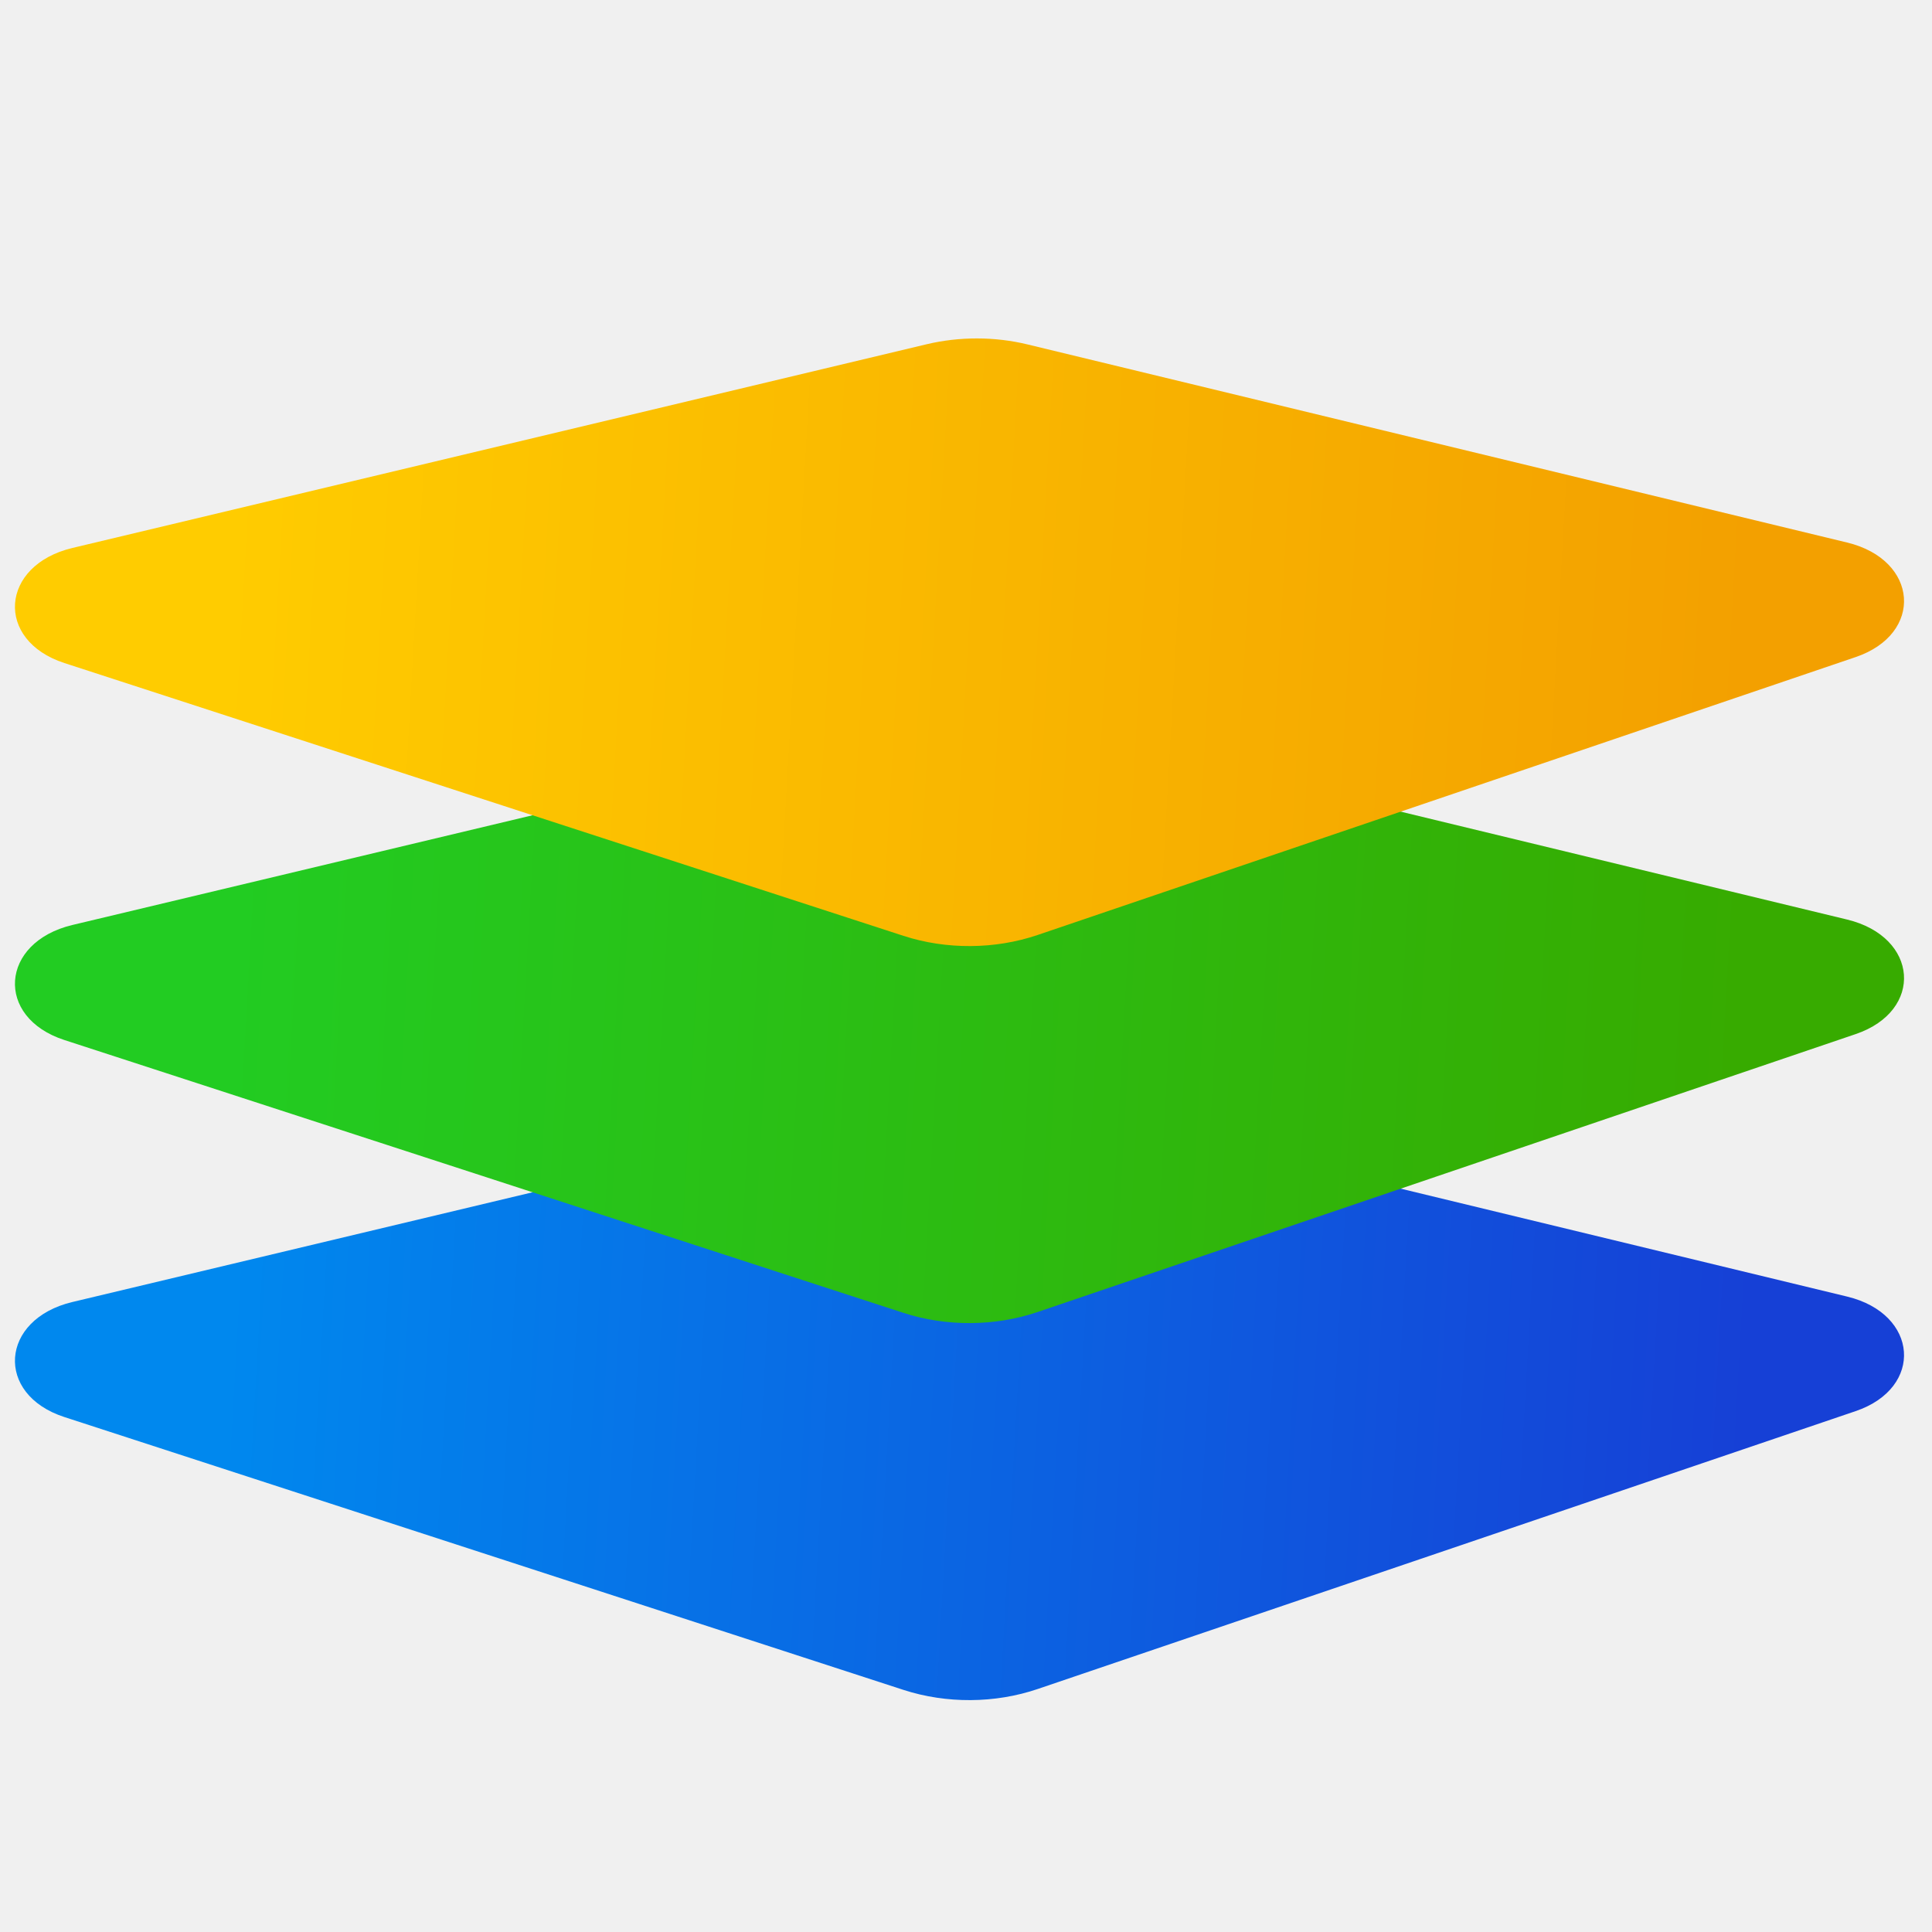
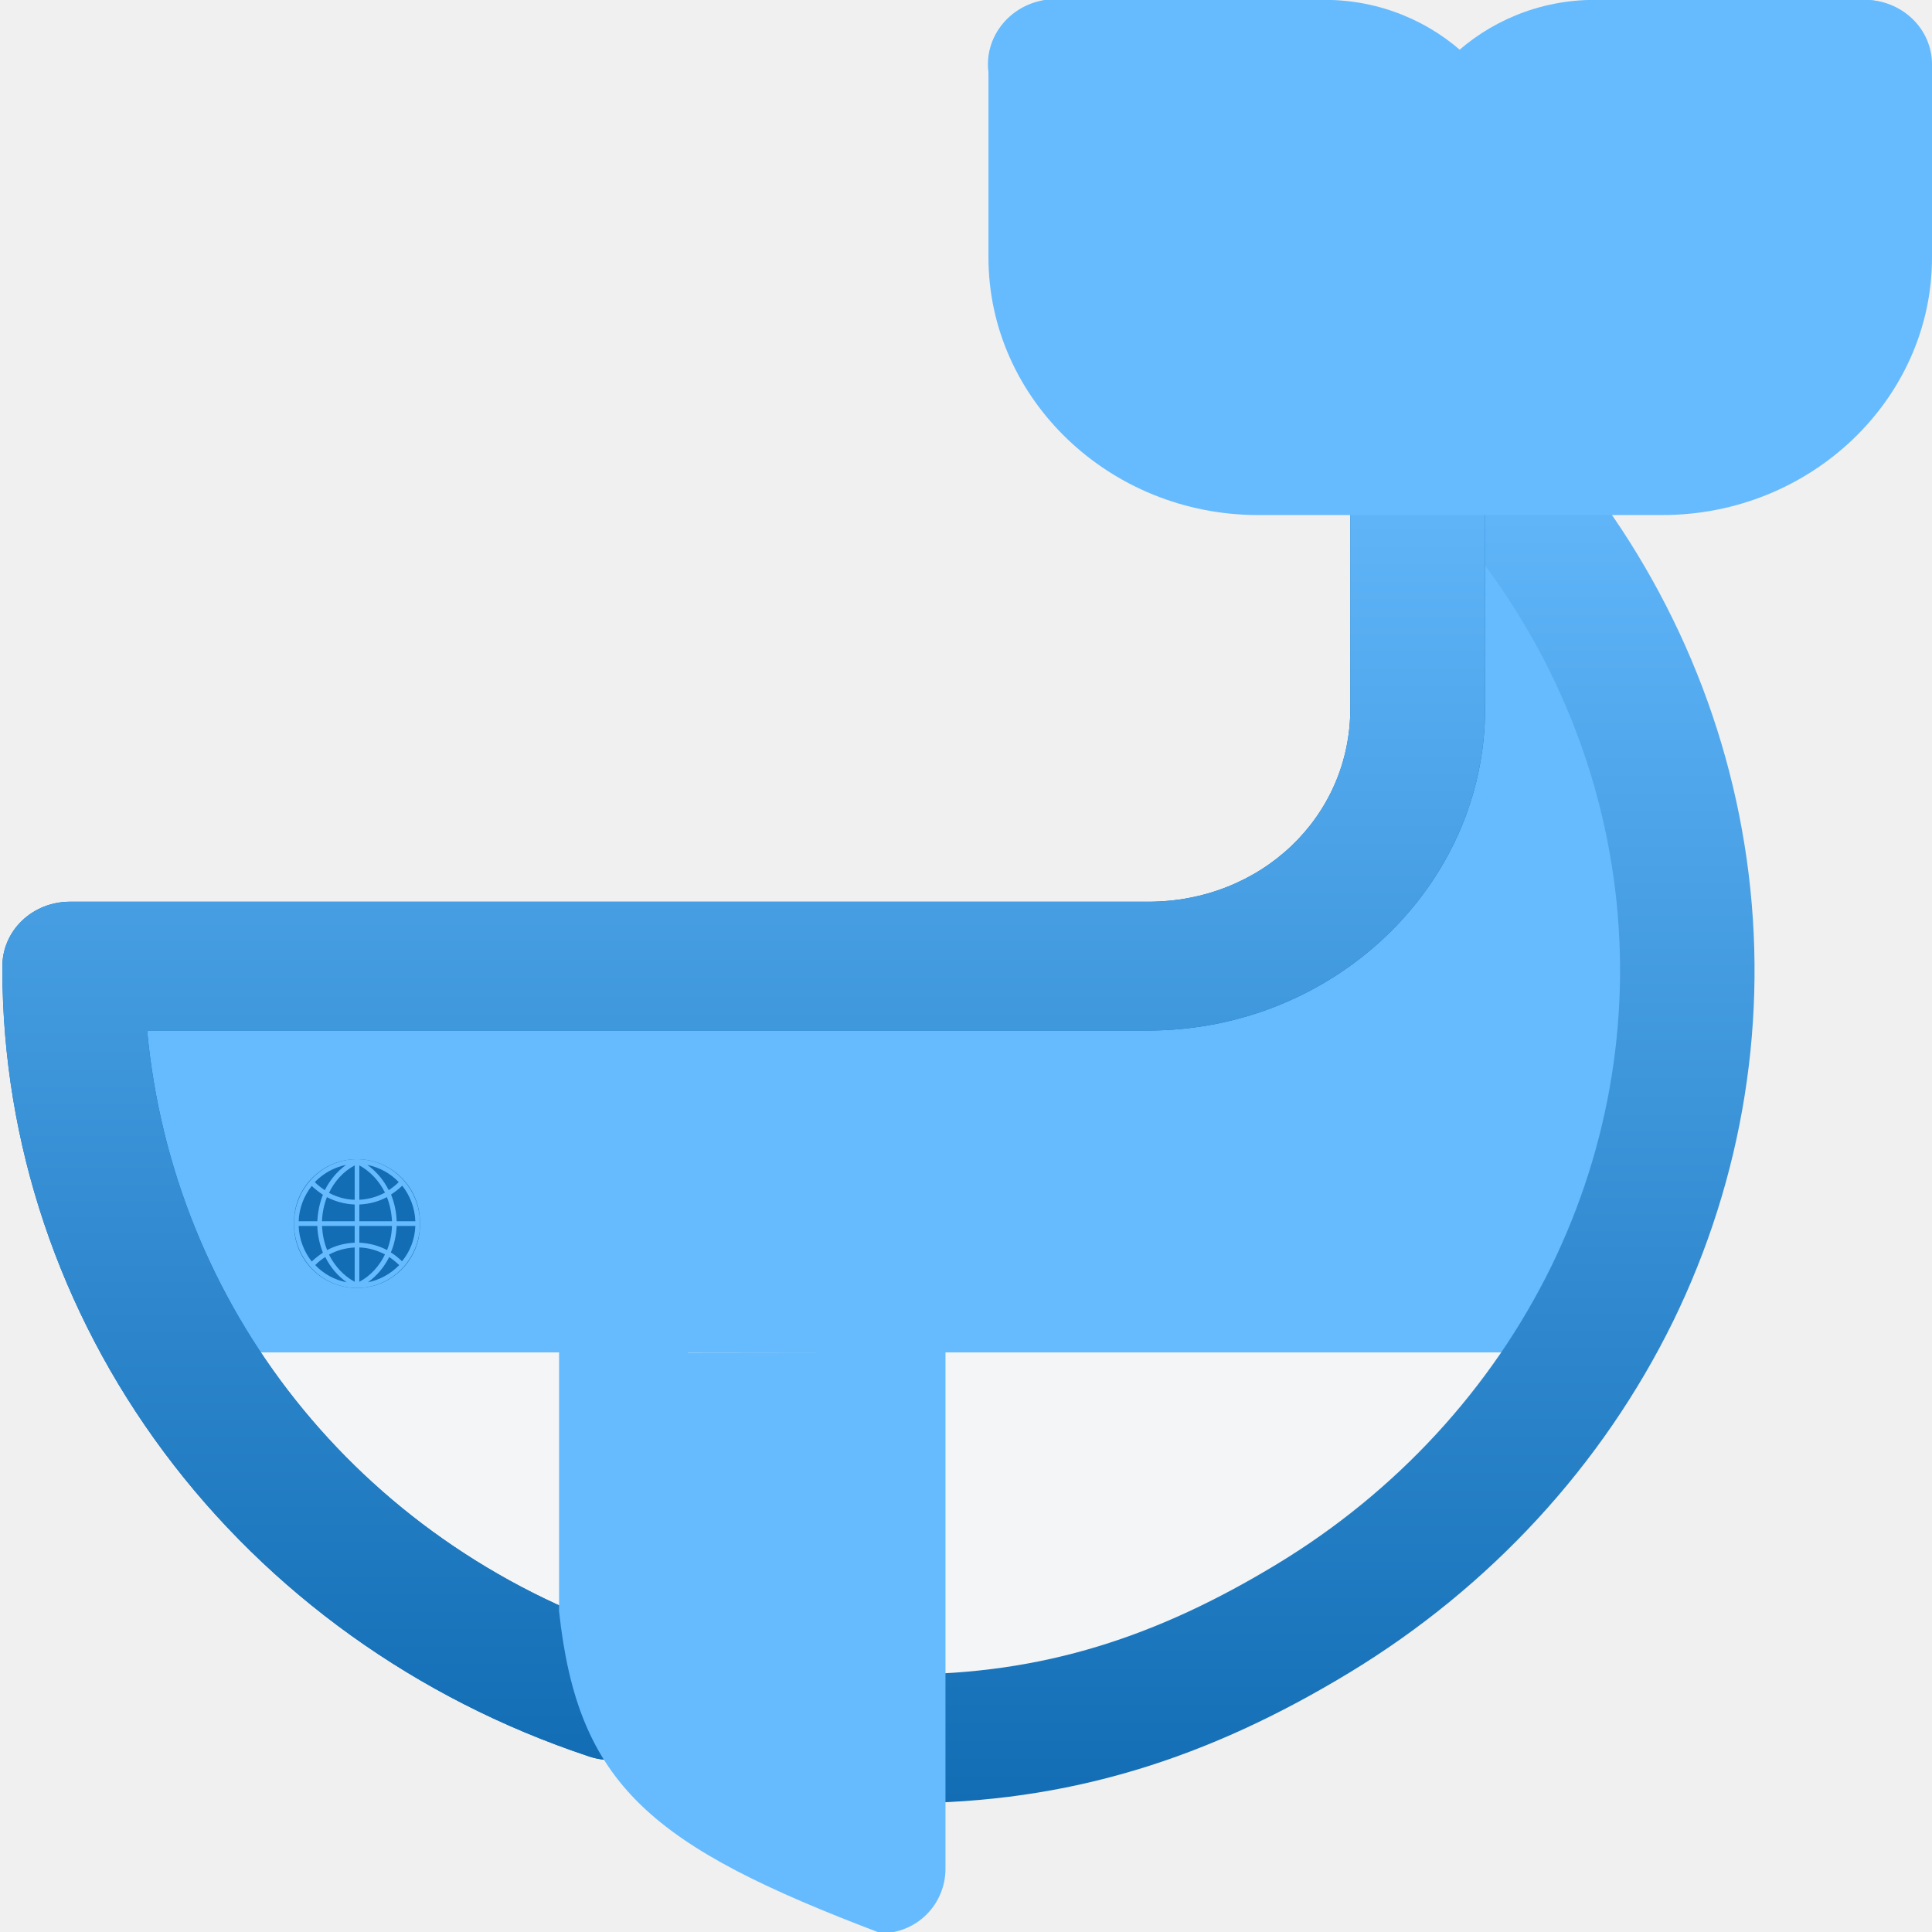
<svg xmlns="http://www.w3.org/2000/svg" width="48" height="48" viewBox="0 0 48 48" fill="none">
-   <g clip-path="url(#clip0_1210_1125)">
-     <path d="M1.599 35.206C-0.133 34.643 -0.002 32.777 1.799 32.348L23.021 27.287C23.837 27.092 24.714 27.094 25.528 27.29L45.891 32.213C47.669 32.642 47.805 34.481 46.103 35.059L25.778 41.964C24.721 42.323 23.511 42.331 22.447 41.985L1.599 35.206Z" fill="url(#paint0_linear_1210_1125)" />
-     <path d="M1.599 25.839C-0.133 25.276 -0.002 23.41 1.799 22.981L23.021 17.92C23.837 17.726 24.714 17.727 25.528 17.924L45.891 22.846C47.669 23.276 47.805 25.114 46.103 25.692L25.778 32.597C24.721 32.956 23.511 32.964 22.447 32.618L1.599 25.839Z" fill="url(#paint1_linear_1210_1125)" />
-     <path d="M1.599 16.473C-0.133 15.909 -0.002 14.044 1.799 13.614L23.021 8.553C23.837 8.359 24.714 8.36 25.528 8.557L45.891 13.479C47.669 13.909 47.805 15.747 46.103 16.325L25.778 23.23C24.721 23.589 23.511 23.597 22.447 23.251L1.599 16.473Z" fill="url(#paint2_linear_1210_1125)" />
+   <g clip-path="url(#clip0_1257_573)">
+     <path d="M37.178 11.795C39.648 14.568 41.233 17.961 41.742 21.57C42.251 25.179 41.664 28.852 40.051 32.151C38.427 35.457 35.85 38.252 32.622 40.209C29.394 42.165 25.649 43.202 21.827 43.197L15.143 42.112C11.231 40.81 7.84 38.379 5.438 35.155C3.036 31.931 1.741 28.073 1.734 24.115V24.007H28.524C32.235 24.007 35.222 21.152 35.222 17.607V11.527" fill="#66BBFE" />
+     <path d="M4.453 33.6C6.834 37.568 10.626 40.588 15.139 42.112L21.823 43.2C29.057 43.2 35.647 39.485 39.211 33.6H4.45H4.453Z" fill="#F3F5F7" />
+     <path d="M20.764 33.6V46.41C17.05 46.41 14.066 43.555 14.066 40.01V33.609" fill="#66BBFE" />
+     <path d="M37.124 10.179C36.806 10.187 36.498 10.28 36.233 10.449C35.969 10.618 35.761 10.855 35.633 11.133C35.505 11.411 35.462 11.718 35.51 12.019C35.557 12.319 35.693 12.6 35.902 12.829C38.166 15.367 39.619 18.475 40.086 21.78C40.554 25.086 40.016 28.45 38.537 31.472C37.048 34.504 34.685 37.067 31.725 38.86C28.765 40.654 25.928 41.606 22.423 41.6C21.979 41.6 21.553 41.769 21.239 42.069C20.925 42.369 20.749 42.776 20.749 43.2C20.749 43.624 20.925 44.032 21.239 44.332C21.553 44.632 21.979 44.8 22.423 44.8C26.564 44.805 30.024 43.679 33.521 41.559C37.017 39.439 39.809 36.411 41.568 32.829C43.315 29.252 43.95 25.271 43.398 21.359C42.846 17.447 41.13 13.768 38.454 10.761C38.292 10.575 38.089 10.425 37.859 10.324C37.629 10.223 37.377 10.174 37.124 10.179Z" fill="url(#paint0_linear_1257_573)" />
+     <path d="M46.127 1.6V6.4C46.127 9.056 43.886 11.2 41.104 11.2H31.057C28.278 11.2 26.034 9.056 26.034 6.4V1.6" fill="#66BBFE" />
+     <path d="M35.195 9.904C34.752 9.911 34.33 10.085 34.022 10.388C33.713 10.692 33.542 11.1 33.548 11.523V17.603C33.548 20.291 31.337 22.403 28.524 22.403H1.734C1.29 22.403 0.864 22.571 0.55 22.871C0.236 23.171 0.059 23.579 0.059 24.003V24.115C0.069 28.403 1.472 32.583 4.074 36.078C6.676 39.572 10.35 42.208 14.587 43.622C14.796 43.699 15.019 43.734 15.243 43.727C15.467 43.719 15.688 43.669 15.891 43.579C16.095 43.489 16.277 43.361 16.428 43.203C16.579 43.044 16.695 42.858 16.769 42.656C16.843 42.454 16.874 42.239 16.86 42.026C16.847 41.812 16.788 41.603 16.688 41.411C16.589 41.219 16.45 41.048 16.279 40.909C16.11 40.769 15.912 40.663 15.698 40.598C8.84 38.297 4.282 32.384 3.656 25.603H28.524C33.132 25.603 36.897 22.009 36.897 17.603V11.523C36.899 11.309 36.857 11.097 36.772 10.899C36.688 10.701 36.562 10.521 36.404 10.37C36.245 10.219 36.057 10.1 35.849 10.02C35.641 9.94 35.419 9.9 35.195 9.904Z" fill="#126DB4" />
+     <path d="M35.195 9.904C34.752 9.911 34.33 10.085 34.022 10.388C33.713 10.692 33.542 11.1 33.548 11.523V17.603C33.548 20.291 31.337 22.403 28.524 22.403H1.734C1.29 22.403 0.864 22.571 0.55 22.871C0.236 23.171 0.059 23.579 0.059 24.003V24.115C0.069 28.403 1.472 32.583 4.074 36.078C6.676 39.572 10.35 42.208 14.587 43.622C14.796 43.699 15.019 43.734 15.243 43.727C15.467 43.719 15.688 43.669 15.891 43.579C16.095 43.489 16.277 43.361 16.428 43.203C16.579 43.044 16.695 42.858 16.769 42.656C16.843 42.454 16.874 42.239 16.86 42.026C16.847 41.812 16.788 41.603 16.688 41.411C16.589 41.219 16.45 41.048 16.279 40.909C16.11 40.769 15.912 40.663 15.698 40.598C8.84 38.297 4.282 32.384 3.656 25.603H28.524C33.132 25.603 36.897 22.009 36.897 17.603V11.523C36.899 11.309 36.857 11.097 36.772 10.899C36.688 10.701 36.562 10.521 36.404 10.37C36.245 10.219 36.057 10.1 35.849 10.02C35.641 9.94 35.419 9.9 35.195 9.904Z" fill="url(#paint1_linear_1257_573)" />
+     <path d="M26.219 -0.003C25.775 -0.003 25.349 0.165 25.035 0.465C24.721 0.765 24.545 1.172 24.545 1.597C24.545 2.021 24.721 2.428 25.035 2.728C25.349 3.028 25.775 3.197 26.219 3.197H32.917C33.874 3.197 34.591 3.885 34.591 4.797C34.591 5.221 34.768 5.628 35.082 5.928C35.396 6.228 35.822 6.397 36.266 6.397C36.71 6.397 37.136 6.228 37.45 5.928C37.764 5.628 37.94 5.221 37.94 4.797C37.94 2.166 35.669 -0.003 32.917 -0.003H26.219Z" fill="#66BBFE" />
+     <path d="M39.614 -0.003C36.862 -0.003 34.591 2.166 34.591 4.797C34.591 5.221 34.768 5.628 35.082 5.928C35.396 6.228 35.822 6.397 36.266 6.397C36.71 6.397 37.136 6.228 37.45 5.928C37.764 5.628 37.94 5.221 37.94 4.797C37.94 3.885 38.657 3.197 39.614 3.197H46.312C46.756 3.197 47.182 3.028 47.496 2.728C47.81 2.428 47.986 2.021 47.986 1.597C47.986 1.172 47.81 0.765 47.496 0.465C47.182 0.165 46.756 -0.003 46.312 -0.003H39.614Z" fill="#66BBFE" />
+     <path d="M26.206 -0.023C25.763 -0.016 25.341 0.158 25.032 0.462C24.723 0.765 24.553 1.173 24.558 1.596V6.396C24.558 9.916 27.572 12.796 31.256 12.796H36.522H41.302C44.986 12.796 48 9.916 48 6.396V1.596C48 1.172 47.824 0.765 47.51 0.465C47.196 0.165 46.77 -0.004 46.326 -0.004C45.882 -0.004 45.456 0.165 45.142 0.465C44.828 0.765 44.651 1.172 44.651 1.596V6.396C44.651 8.198 43.188 9.596 41.302 9.596H31.256C29.37 9.596 27.907 8.198 27.907 6.396V1.596C27.91 1.383 27.867 1.17 27.783 0.972C27.698 0.774 27.573 0.595 27.414 0.444C27.256 0.293 27.067 0.173 26.86 0.093C26.652 0.013 26.43 -0.026 26.206 -0.023Z" fill="#66BBFE" />
+     <path d="M21.864 32C21.441 32.007 21.038 32.181 20.743 32.484C20.448 32.788 20.285 33.196 20.29 33.619V44.179C18.504 43.482 17.09 42.09 17.09 40.032V33.632C17.09 33.208 16.921 32.801 16.621 32.501C16.321 32.201 15.914 32.032 15.49 32.032C15.066 32.032 14.659 32.201 14.358 32.501C14.059 32.801 13.89 33.208 13.89 33.632V40.032C14.358 44.364 16.174 45.867 21.89 48.032C22.313 48.032 22.719 47.864 23.019 47.566C23.319 47.267 23.488 46.861 23.49 46.438V33.626C23.492 33.412 23.452 33.2 23.371 33.002C23.291 32.803 23.171 32.624 23.019 32.473C22.868 32.322 22.687 32.203 22.489 32.123C22.291 32.043 22.078 32.003 21.864 32.007V32Z" fill="#66BBFE" />
+     <g clip-path="url(#clip1_1257_573)">
+       <rect x="7.304" y="28.8" width="3.13" height="3.2" rx="1.565" fill="#126DB4" />
+       <path d="M10.435 30.4C10.435 29.517 9.733 28.8 8.87 28.8C8.864 28.8 8.864 28.8 8.858 28.8C8 28.806 7.304 29.523 7.304 30.4C7.304 31.283 8.006 32 8.87 32H8.875C9.739 31.994 10.435 31.277 10.435 30.4ZM7.42 30.459H7.884C7.89 30.69 7.942 30.916 8.023 31.123C7.925 31.188 7.832 31.259 7.745 31.342C7.554 31.099 7.432 30.791 7.42 30.459ZM7.745 29.464C7.832 29.547 7.925 29.618 8.023 29.683C7.942 29.884 7.896 30.11 7.884 30.341H7.42C7.432 30.009 7.554 29.707 7.745 29.464ZM10.319 30.341H9.855C9.849 30.11 9.797 29.884 9.716 29.677C9.814 29.612 9.907 29.541 9.994 29.458C10.185 29.701 10.307 30.009 10.319 30.341ZM9.739 30.341H8.928V29.926C9.171 29.914 9.403 29.855 9.612 29.742C9.687 29.926 9.728 30.128 9.739 30.341ZM8.928 29.808V28.954C9.2 29.102 9.42 29.339 9.565 29.63C9.368 29.736 9.154 29.796 8.928 29.808ZM8.812 29.808C8.585 29.802 8.371 29.742 8.174 29.636C8.313 29.345 8.533 29.102 8.812 28.954V29.808ZM8.812 29.926V30.341H8C8.006 30.128 8.052 29.926 8.122 29.742C8.336 29.855 8.568 29.914 8.812 29.926ZM8 30.459H8.812V30.874C8.568 30.886 8.336 30.945 8.128 31.058C8.052 30.874 8.012 30.673 8 30.459ZM8.812 30.993V31.846C8.539 31.698 8.319 31.461 8.174 31.17C8.371 31.064 8.585 31.005 8.812 30.993ZM8.928 30.993C9.154 30.999 9.368 31.064 9.565 31.165C9.426 31.455 9.206 31.698 8.928 31.846V30.993ZM8.928 30.874V30.459H9.739C9.733 30.673 9.687 30.874 9.617 31.058C9.403 30.945 9.171 30.886 8.928 30.874ZM9.855 30.459H10.319C10.307 30.791 10.185 31.099 9.988 31.336C9.901 31.253 9.809 31.176 9.71 31.117C9.797 30.916 9.843 30.69 9.855 30.459ZM9.907 29.369C9.832 29.446 9.745 29.511 9.658 29.57C9.53 29.316 9.351 29.102 9.125 28.942C9.432 29.002 9.704 29.156 9.907 29.369ZM8.597 28.942C8.377 29.102 8.197 29.316 8.07 29.57C7.983 29.511 7.896 29.446 7.82 29.369C8.029 29.156 8.296 29.002 8.597 28.942ZM7.832 31.431C7.907 31.354 7.988 31.289 8.081 31.23C8.209 31.485 8.388 31.698 8.614 31.858C8.307 31.799 8.035 31.645 7.832 31.431ZM9.142 31.858C9.362 31.698 9.542 31.485 9.67 31.23C9.757 31.289 9.838 31.354 9.919 31.431C9.71 31.645 9.438 31.799 9.142 31.858Z" fill="#66BBFE" />
+     </g>
  </g>
  <defs>
-     <linearGradient id="paint0_linear_1210_1125" x1="5.655" y1="32.834" x2="43.398" y2="34.976" gradientUnits="userSpaceOnUse">
-       <stop stop-color="#0088EE" />
-       <stop offset="1" stop-color="#1640D6" />
+     <linearGradient id="paint0_linear_1257_573" x1="32.17" y1="10.179" x2="32.17" y2="44.8" gradientUnits="userSpaceOnUse">
+       <stop stop-color="#66BBFE" />
+       <stop offset="1" stop-color="#126DB4" />
    </linearGradient>
-     <linearGradient id="paint1_linear_1210_1125" x1="5.655" y1="23.467" x2="43.398" y2="25.609" gradientUnits="userSpaceOnUse">
-       <stop stop-color="#22CC22" />
-       <stop offset="1" stop-color="#37AB00" />
+     <linearGradient id="paint1_linear_1257_573" x1="18.478" y1="9.904" x2="18.478" y2="43.728" gradientUnits="userSpaceOnUse">
+       <stop stop-color="#66BBFE" />
+       <stop offset="1" stop-color="#126DB4" />
    </linearGradient>
-     <linearGradient id="paint2_linear_1210_1125" x1="5.655" y1="14.101" x2="43.398" y2="16.242" gradientUnits="userSpaceOnUse">
-       <stop stop-color="#FFCC00" />
-       <stop offset="1" stop-color="#F3A000" />
-     </linearGradient>
-     <clipPath id="clip0_1210_1125">
+     <clipPath id="clip0_1257_573">
      <rect width="48" height="48" fill="white" />
+     </clipPath>
+     <clipPath id="clip1_1257_573">
+       <rect x="7.304" y="28.8" width="3.13" height="3.2" rx="1.565" fill="white" />
    </clipPath>
  </defs>
</svg>
